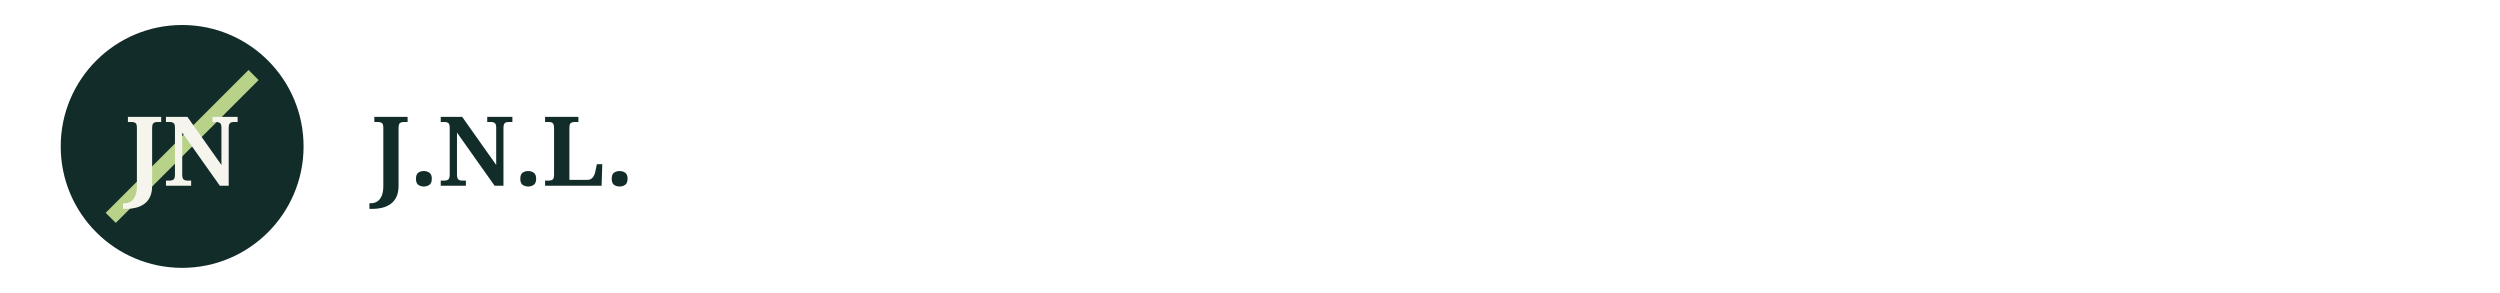
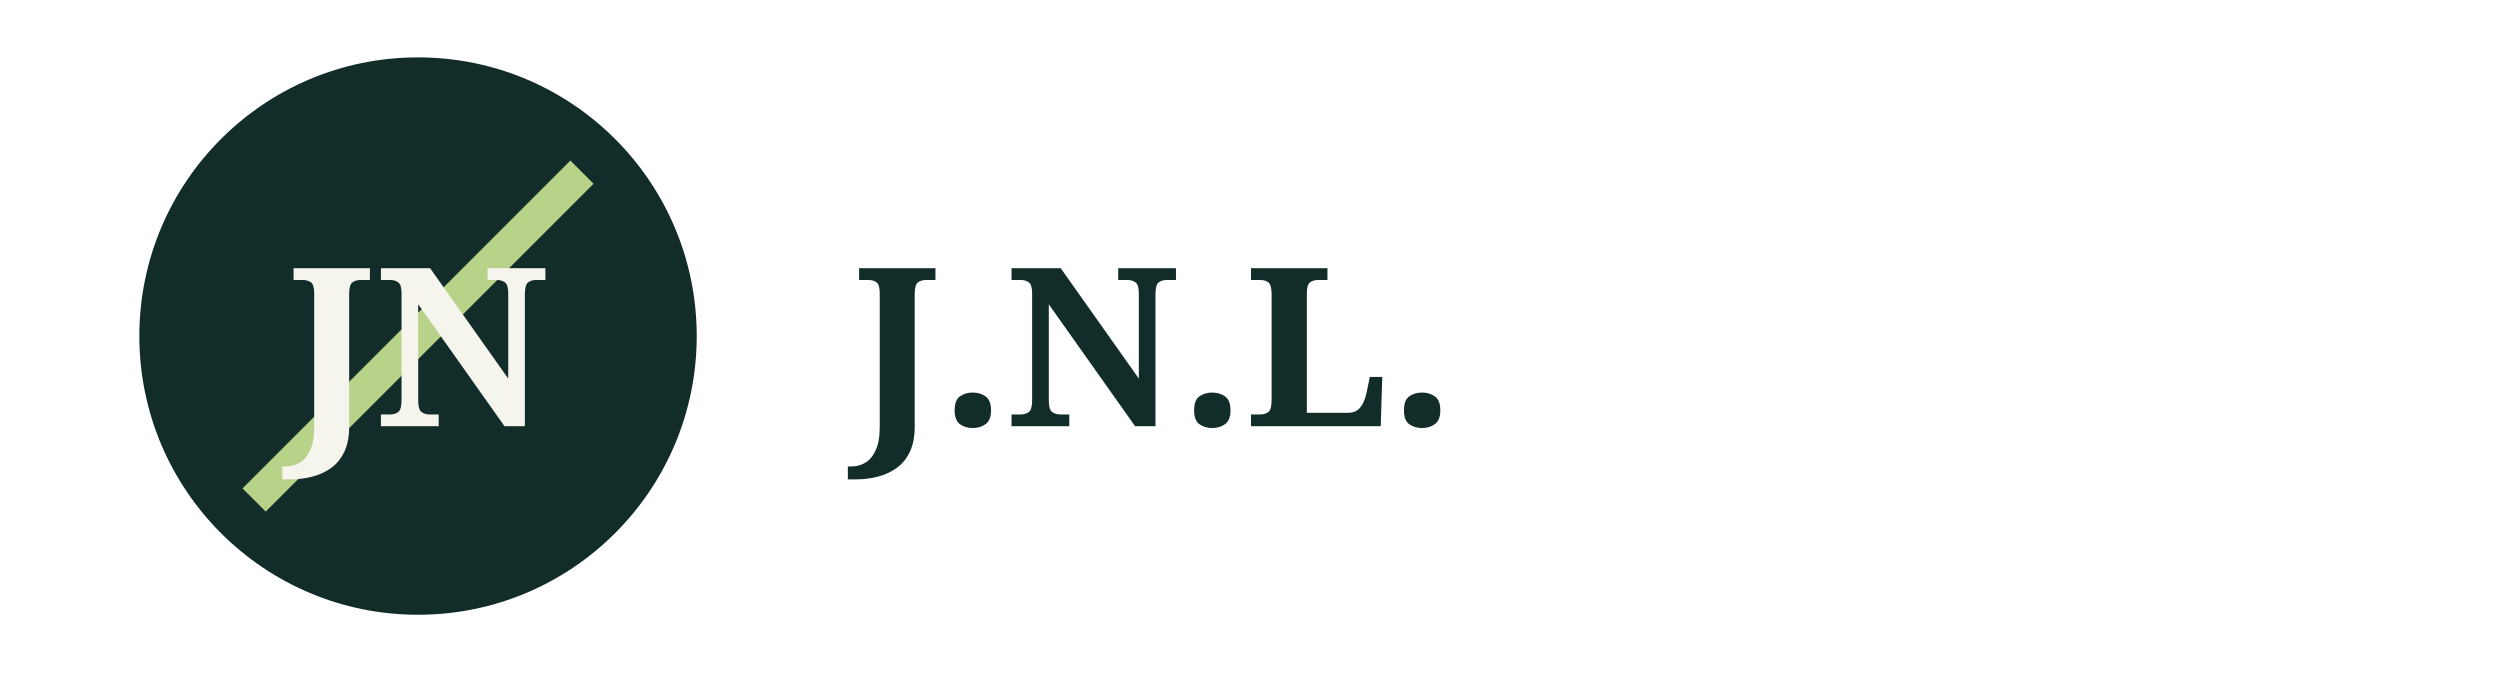
- <svg xmlns="http://www.w3.org/2000/svg" viewBox="0 0 700 82" role="img" aria-label="J.N.L. Plumbing Corp. logo concept B">
+ <svg xmlns="http://www.w3.org/2000/svg" viewBox="0 0 305 82" role="img" aria-label="J.N.L. Plumbing Corp. logo concept B">
  <circle cx="51" cy="41" r="34" fill="#122c29" />
  <path d="M31 61l40-40" stroke="#b9d28a" stroke-width="4" />
  <text x="51" y="52" text-anchor="middle" fill="#f5f4ed" font-family="Georgia,serif" font-size="27" font-weight="700">JN</text>
  <text x="104" y="52" fill="#122c29" font-family="Georgia,serif" font-weight="700" font-size="27">J.N.L.</text>
</svg>
